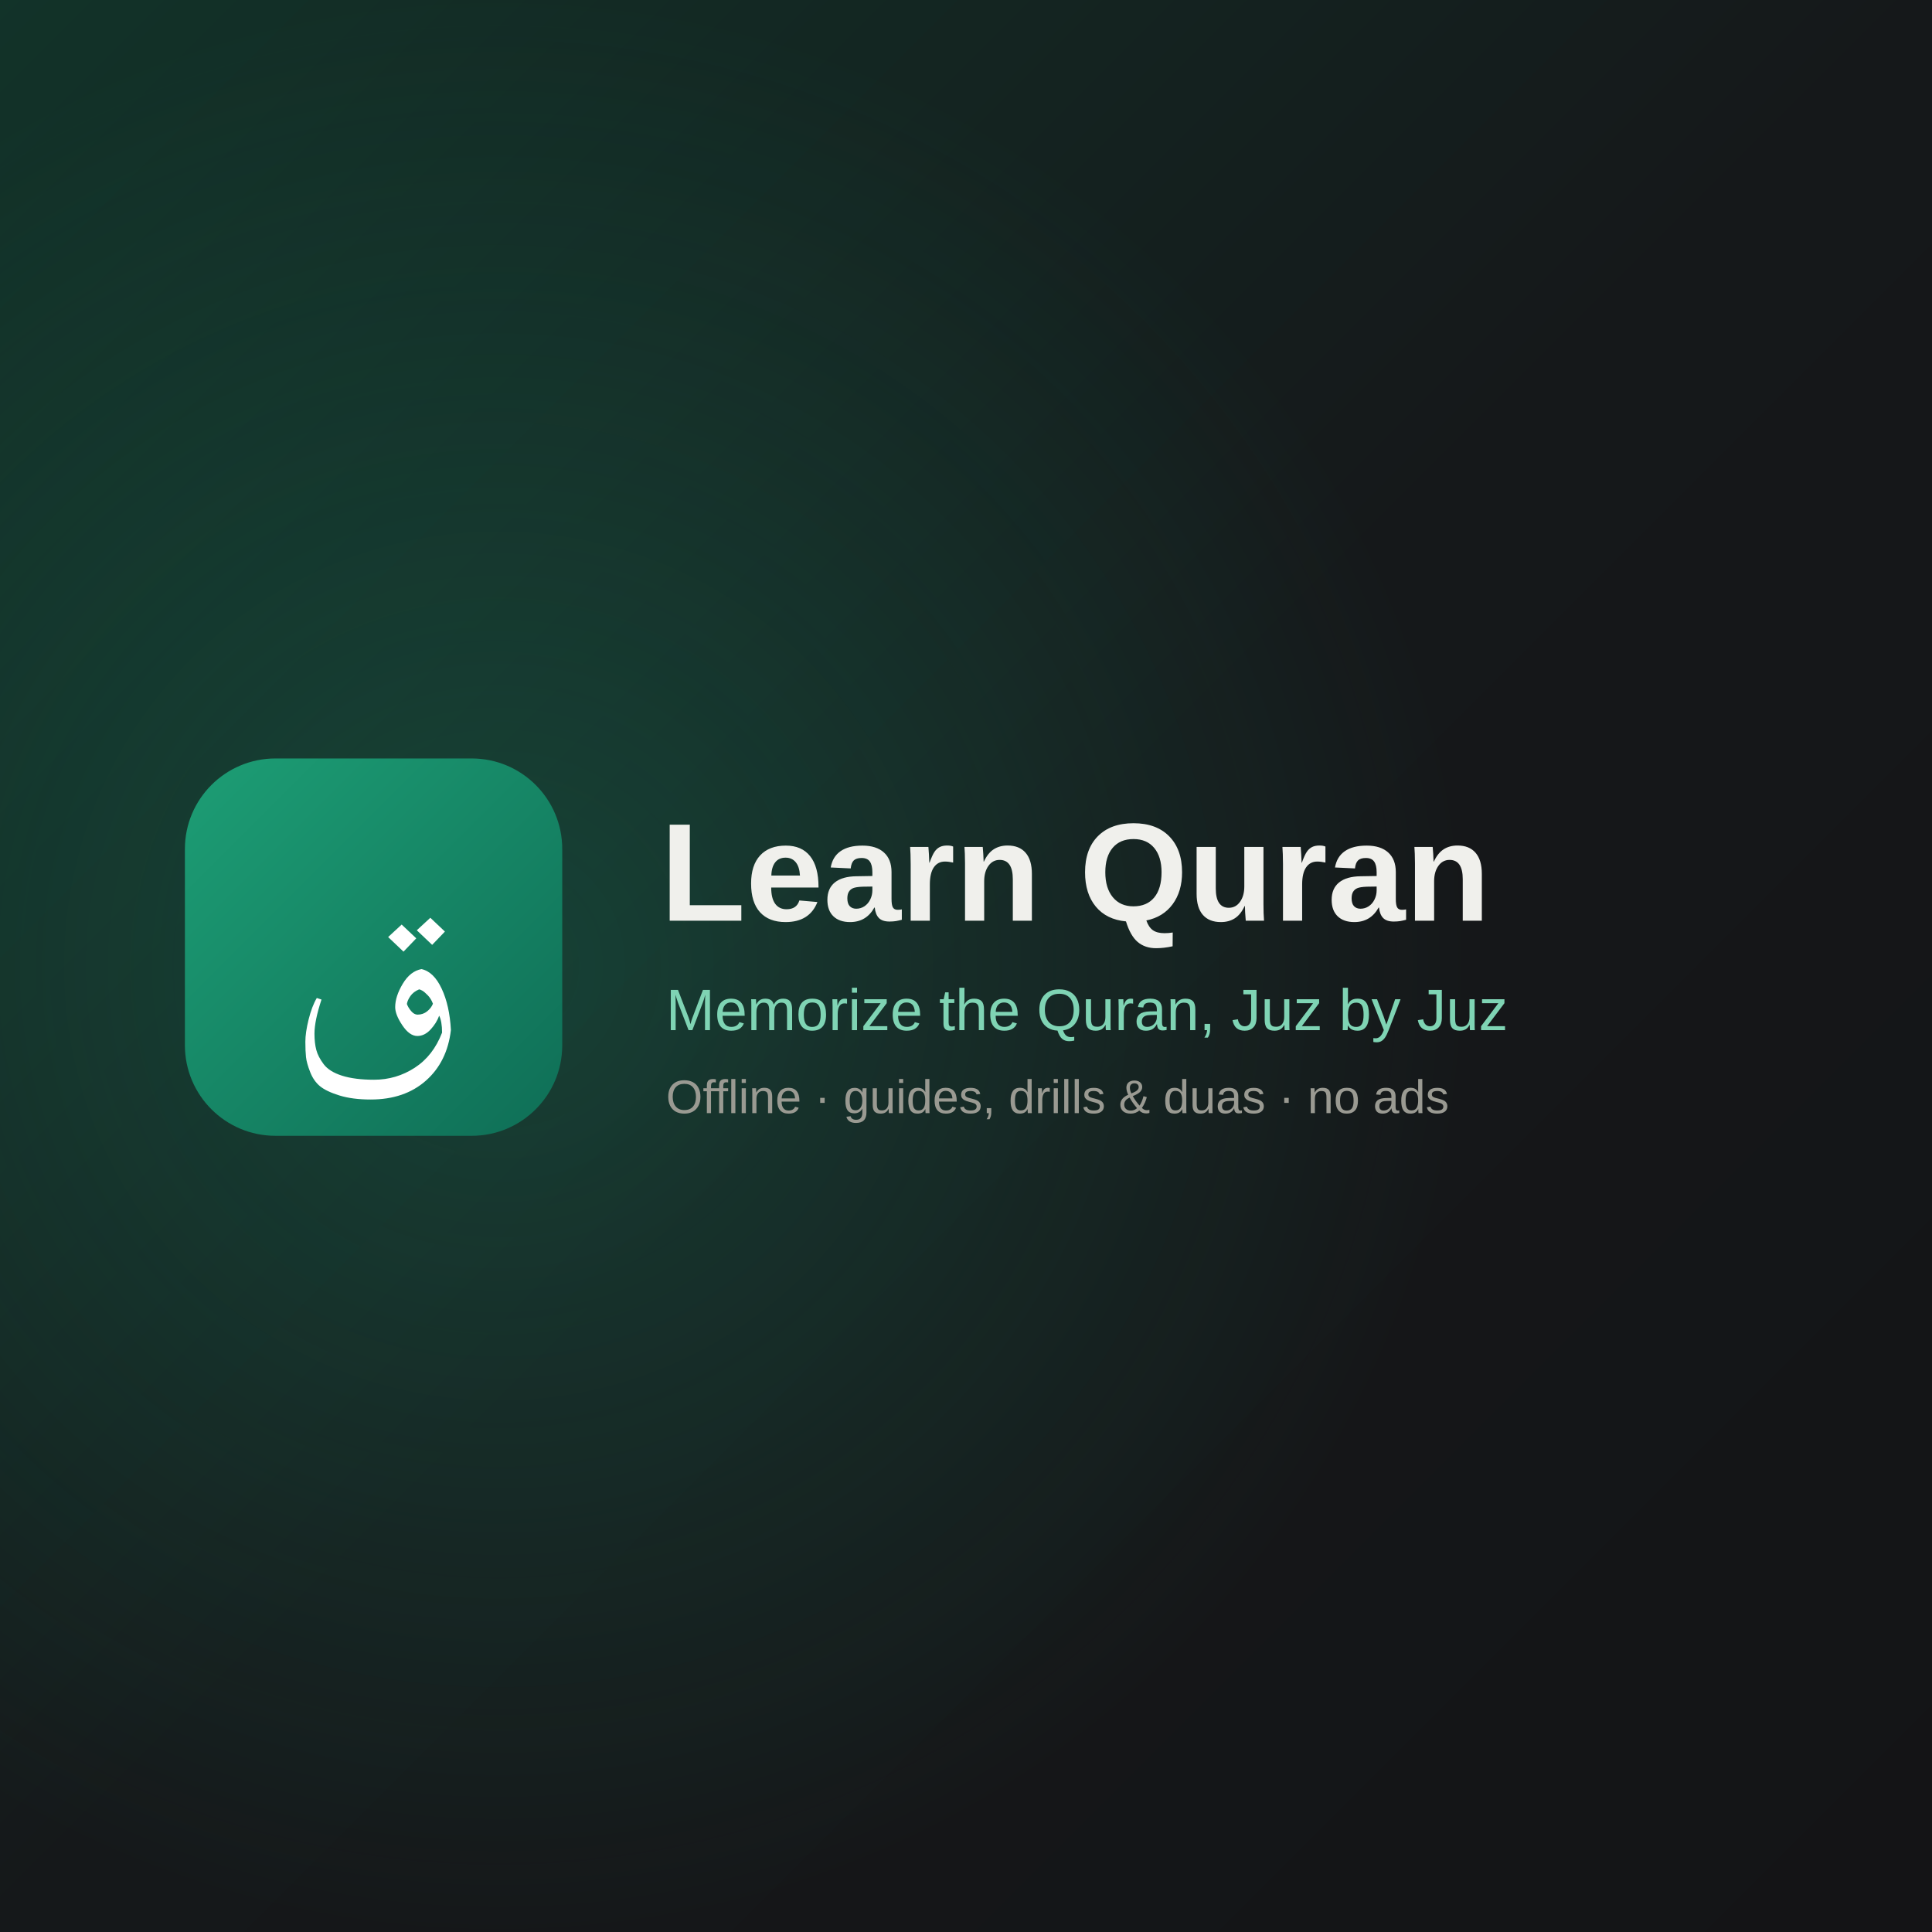
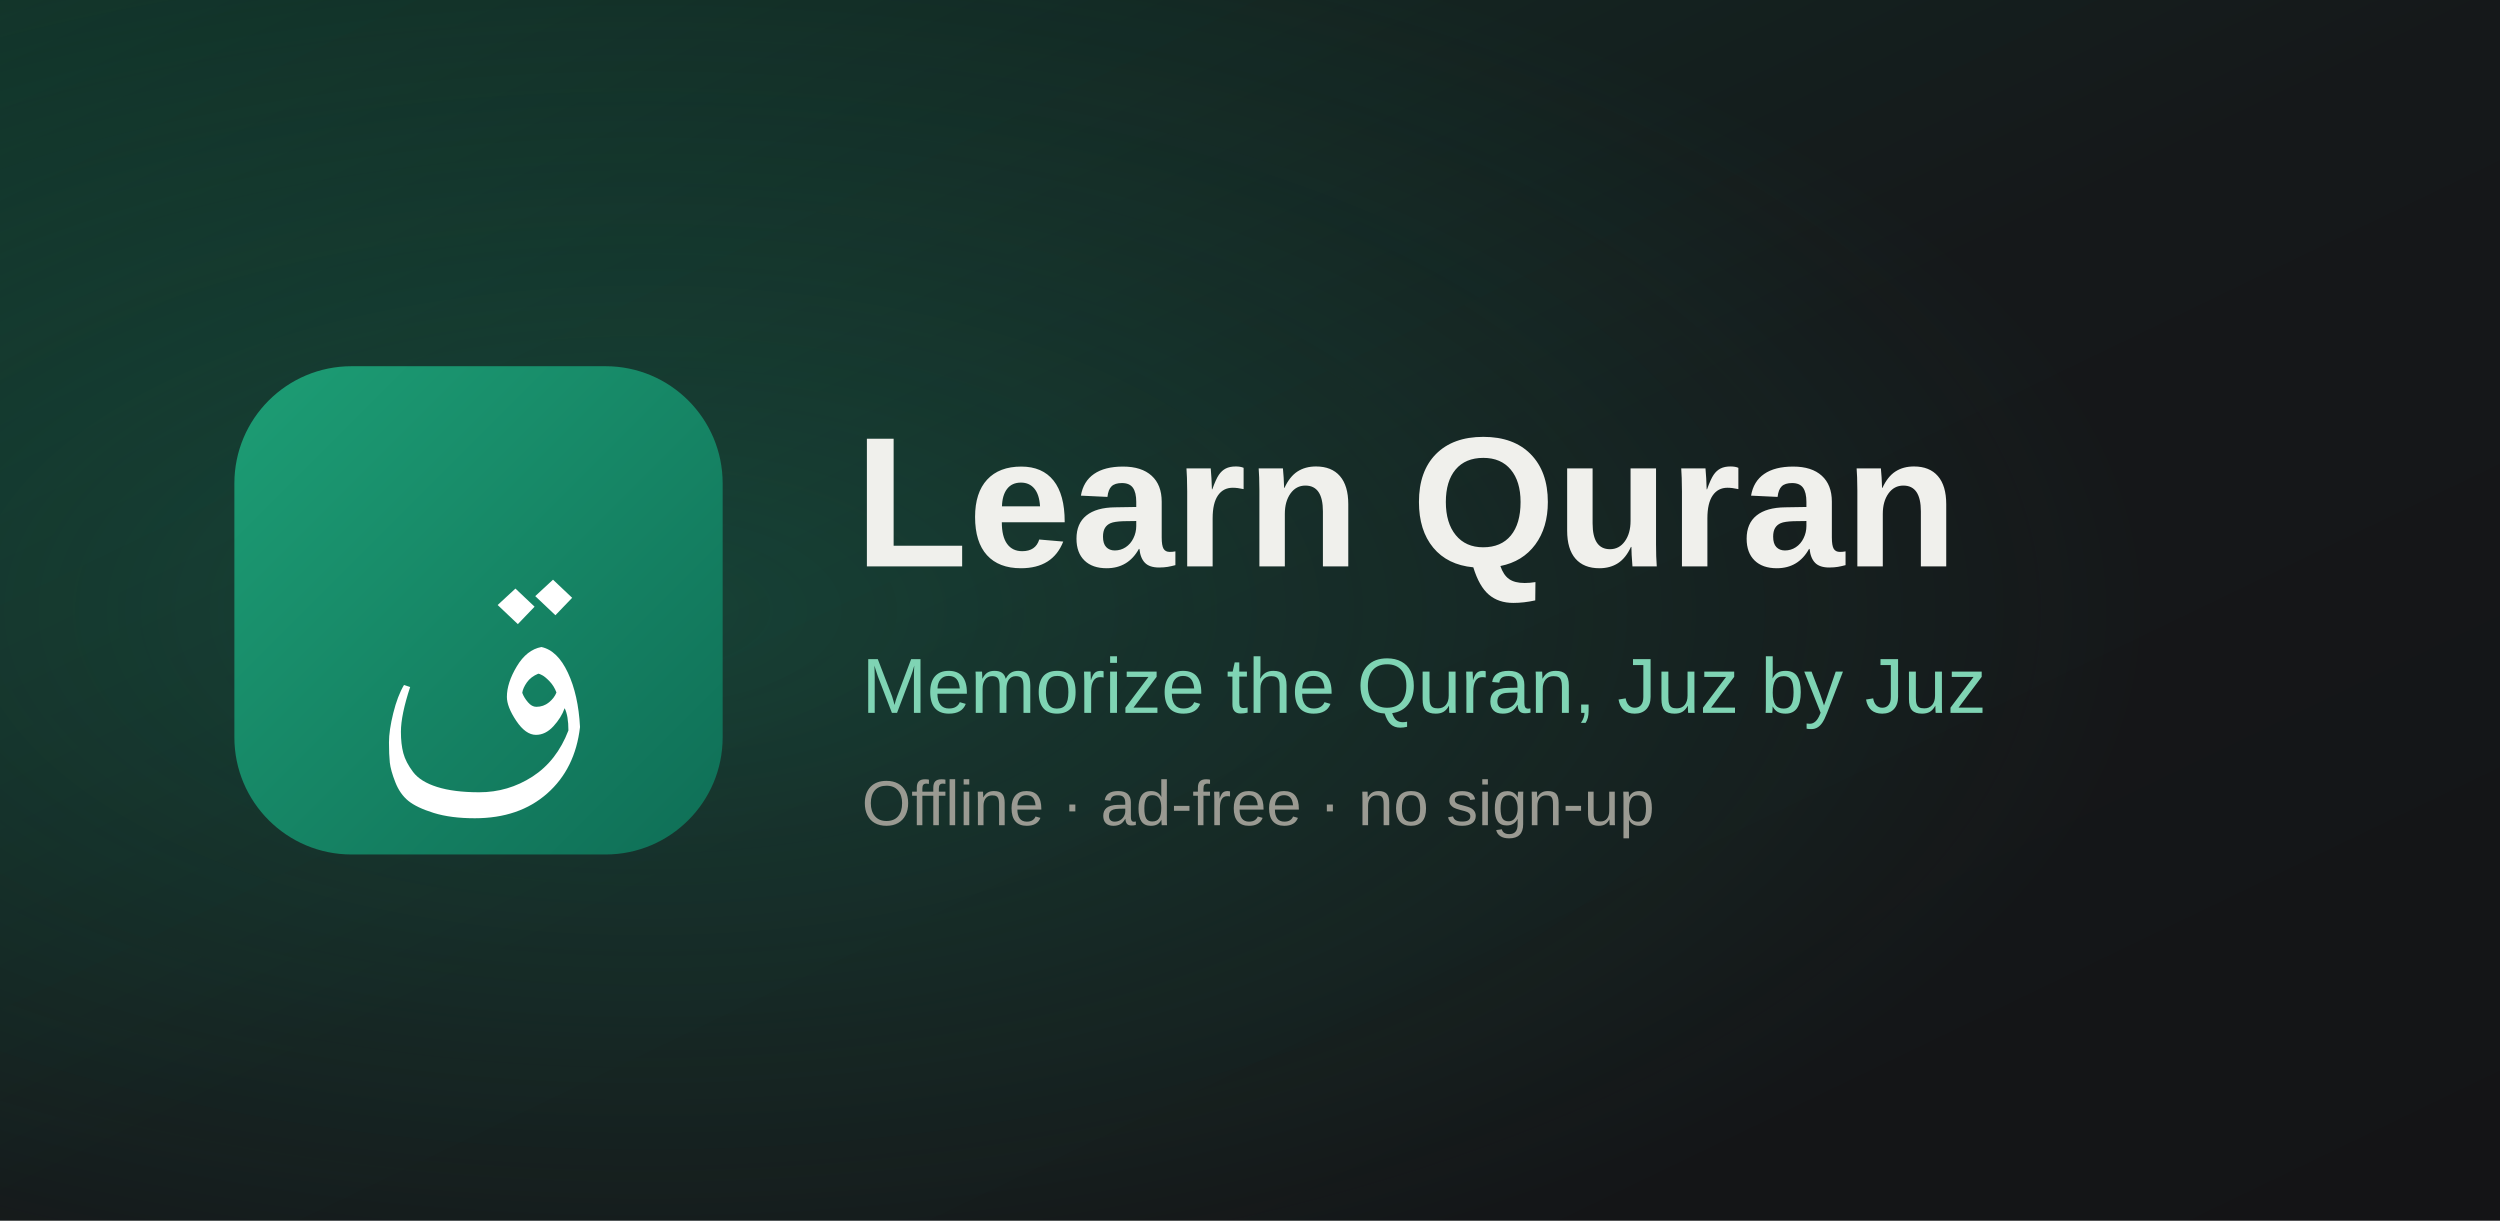
- <svg xmlns="http://www.w3.org/2000/svg" width="1024" height="1024" viewBox="0 0 1024 1024">
+ <svg xmlns="http://www.w3.org/2000/svg" width="1024" height="500" viewBox="0 0 1024 500">
  <defs>
    <linearGradient id="bg" x1="0" y1="0" x2="1" y2="1">
      <stop offset="0" stop-color="#123329" />
      <stop offset="0.5" stop-color="#15181a" />
      <stop offset="1" stop-color="#141416" />
    </linearGradient>
    <linearGradient id="badge" x1="0" y1="0" x2="1" y2="1">
      <stop offset="0" stop-color="#1D9E75" />
      <stop offset="1" stop-color="#0f6e56" />
    </linearGradient>
-     <radialGradient id="glow" cx="0.26" cy="0.5" r="0.5">
+     <radialGradient id="glow" cx="0.26" cy="0.5" r="0.6">
      <stop offset="0" stop-color="#1D9E75" stop-opacity="0.28" />
      <stop offset="1" stop-color="#1D9E75" stop-opacity="0" />
    </radialGradient>
  </defs>
-   <rect width="1024" height="1024" fill="url(#bg)" />
-   <rect width="1024" height="1024" fill="url(#glow)" />
-   <rect x="98" y="402" width="200" height="200" rx="48" fill="url(#badge)" />
-   <text x="198" y="556" font-family="'Amiri Quran','Geeza Pro',serif" font-size="138" fill="#ffffff" text-anchor="middle">ق</text>
-   <text x="350" y="488" font-family="'Helvetica Neue','Arial',sans-serif" font-weight="700" font-size="74" fill="#f0f0ec">Learn Quran</text>
-   <text x="353" y="546" font-family="'Helvetica Neue','Arial',sans-serif" font-size="31" fill="#7fd4b4">Memorize the Quran, Juz by Juz</text>
-   <text x="353" y="590" font-family="'Helvetica Neue','Arial',sans-serif" font-size="25" fill="#9a9a92">Offline · guides, drills &amp; duas · no ads</text>
+   <rect width="1024" height="500" fill="url(#bg)" />
+   <rect width="1024" height="500" fill="url(#glow)" />
+   <rect x="96" y="150" width="200" height="200" rx="48" fill="url(#badge)" />
+   <text x="196" y="308" font-family="'Amiri Quran','Geeza Pro',serif" font-size="140" fill="#ffffff" text-anchor="middle">ق</text>
+   <text x="350" y="232" font-family="'Helvetica Neue','Arial',sans-serif" font-weight="700" font-size="76" fill="#f0f0ec">Learn Quran</text>
+   <text x="353" y="292" font-family="'Helvetica Neue','Arial',sans-serif" font-size="32" fill="#7fd4b4">Memorize the Quran, Juz by Juz</text>
+   <text x="353" y="338" font-family="'Helvetica Neue','Arial',sans-serif" font-size="26" fill="#9a9a92">Offline · ad-free · no sign-up</text>
</svg>
